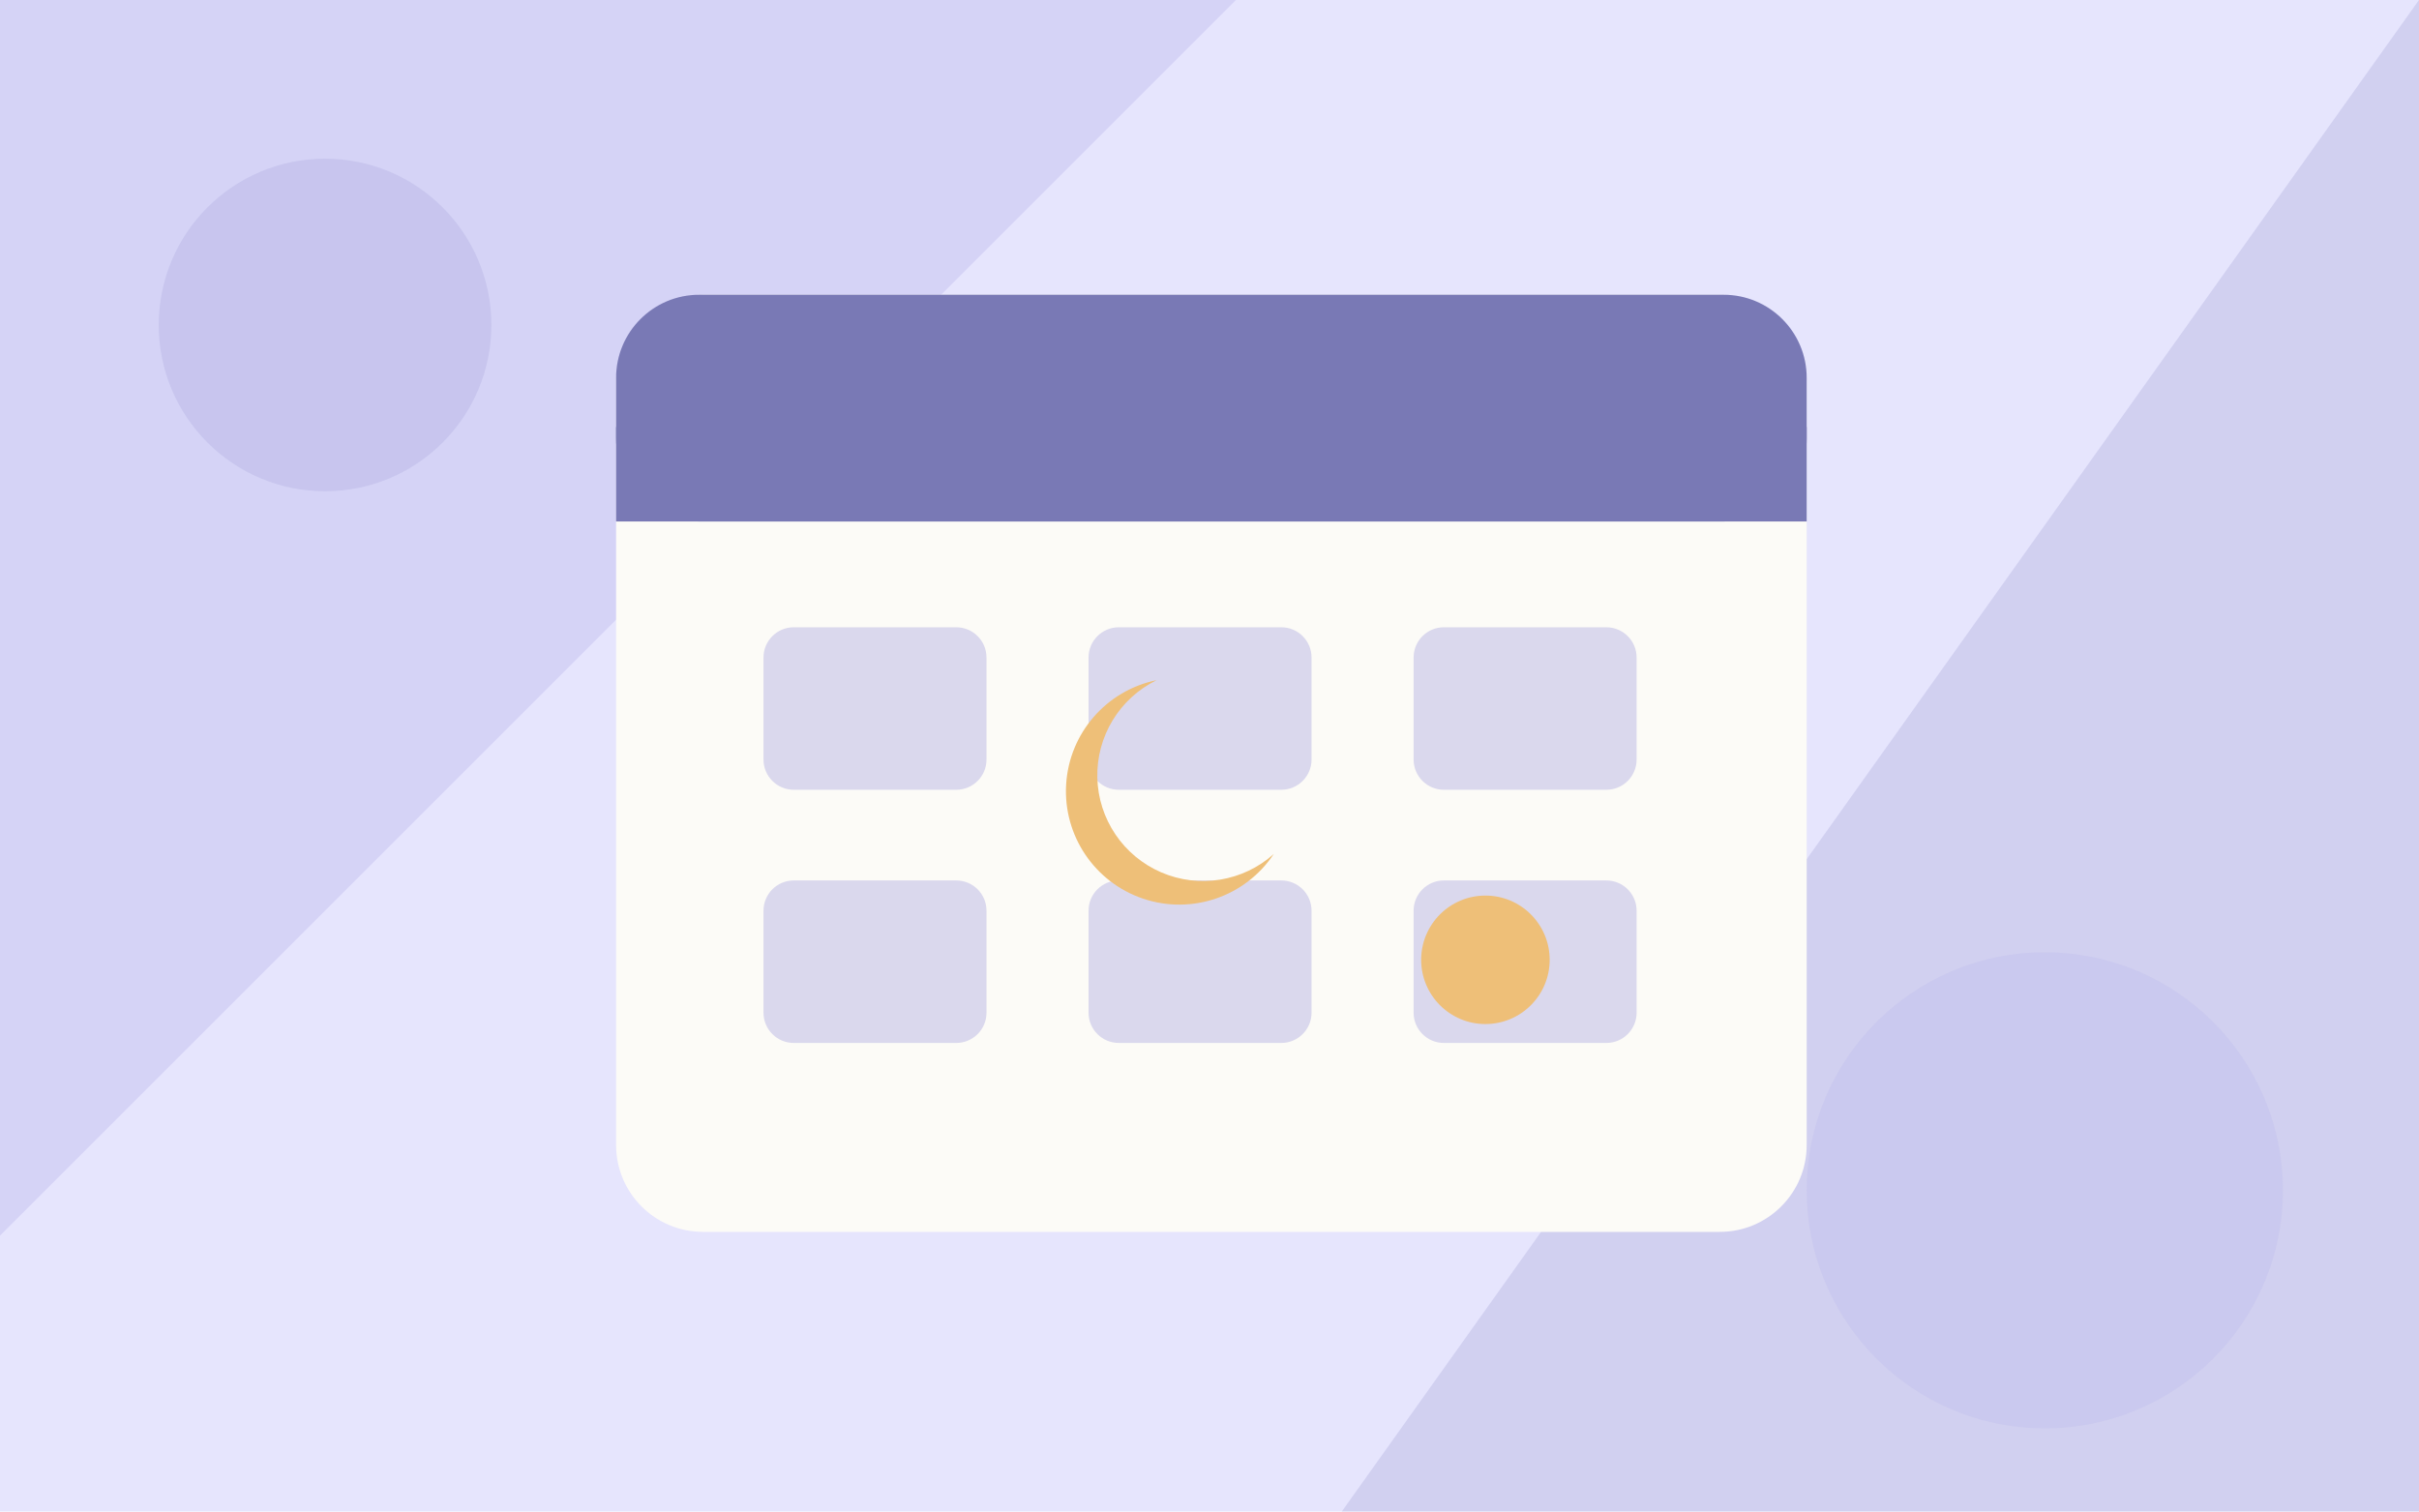
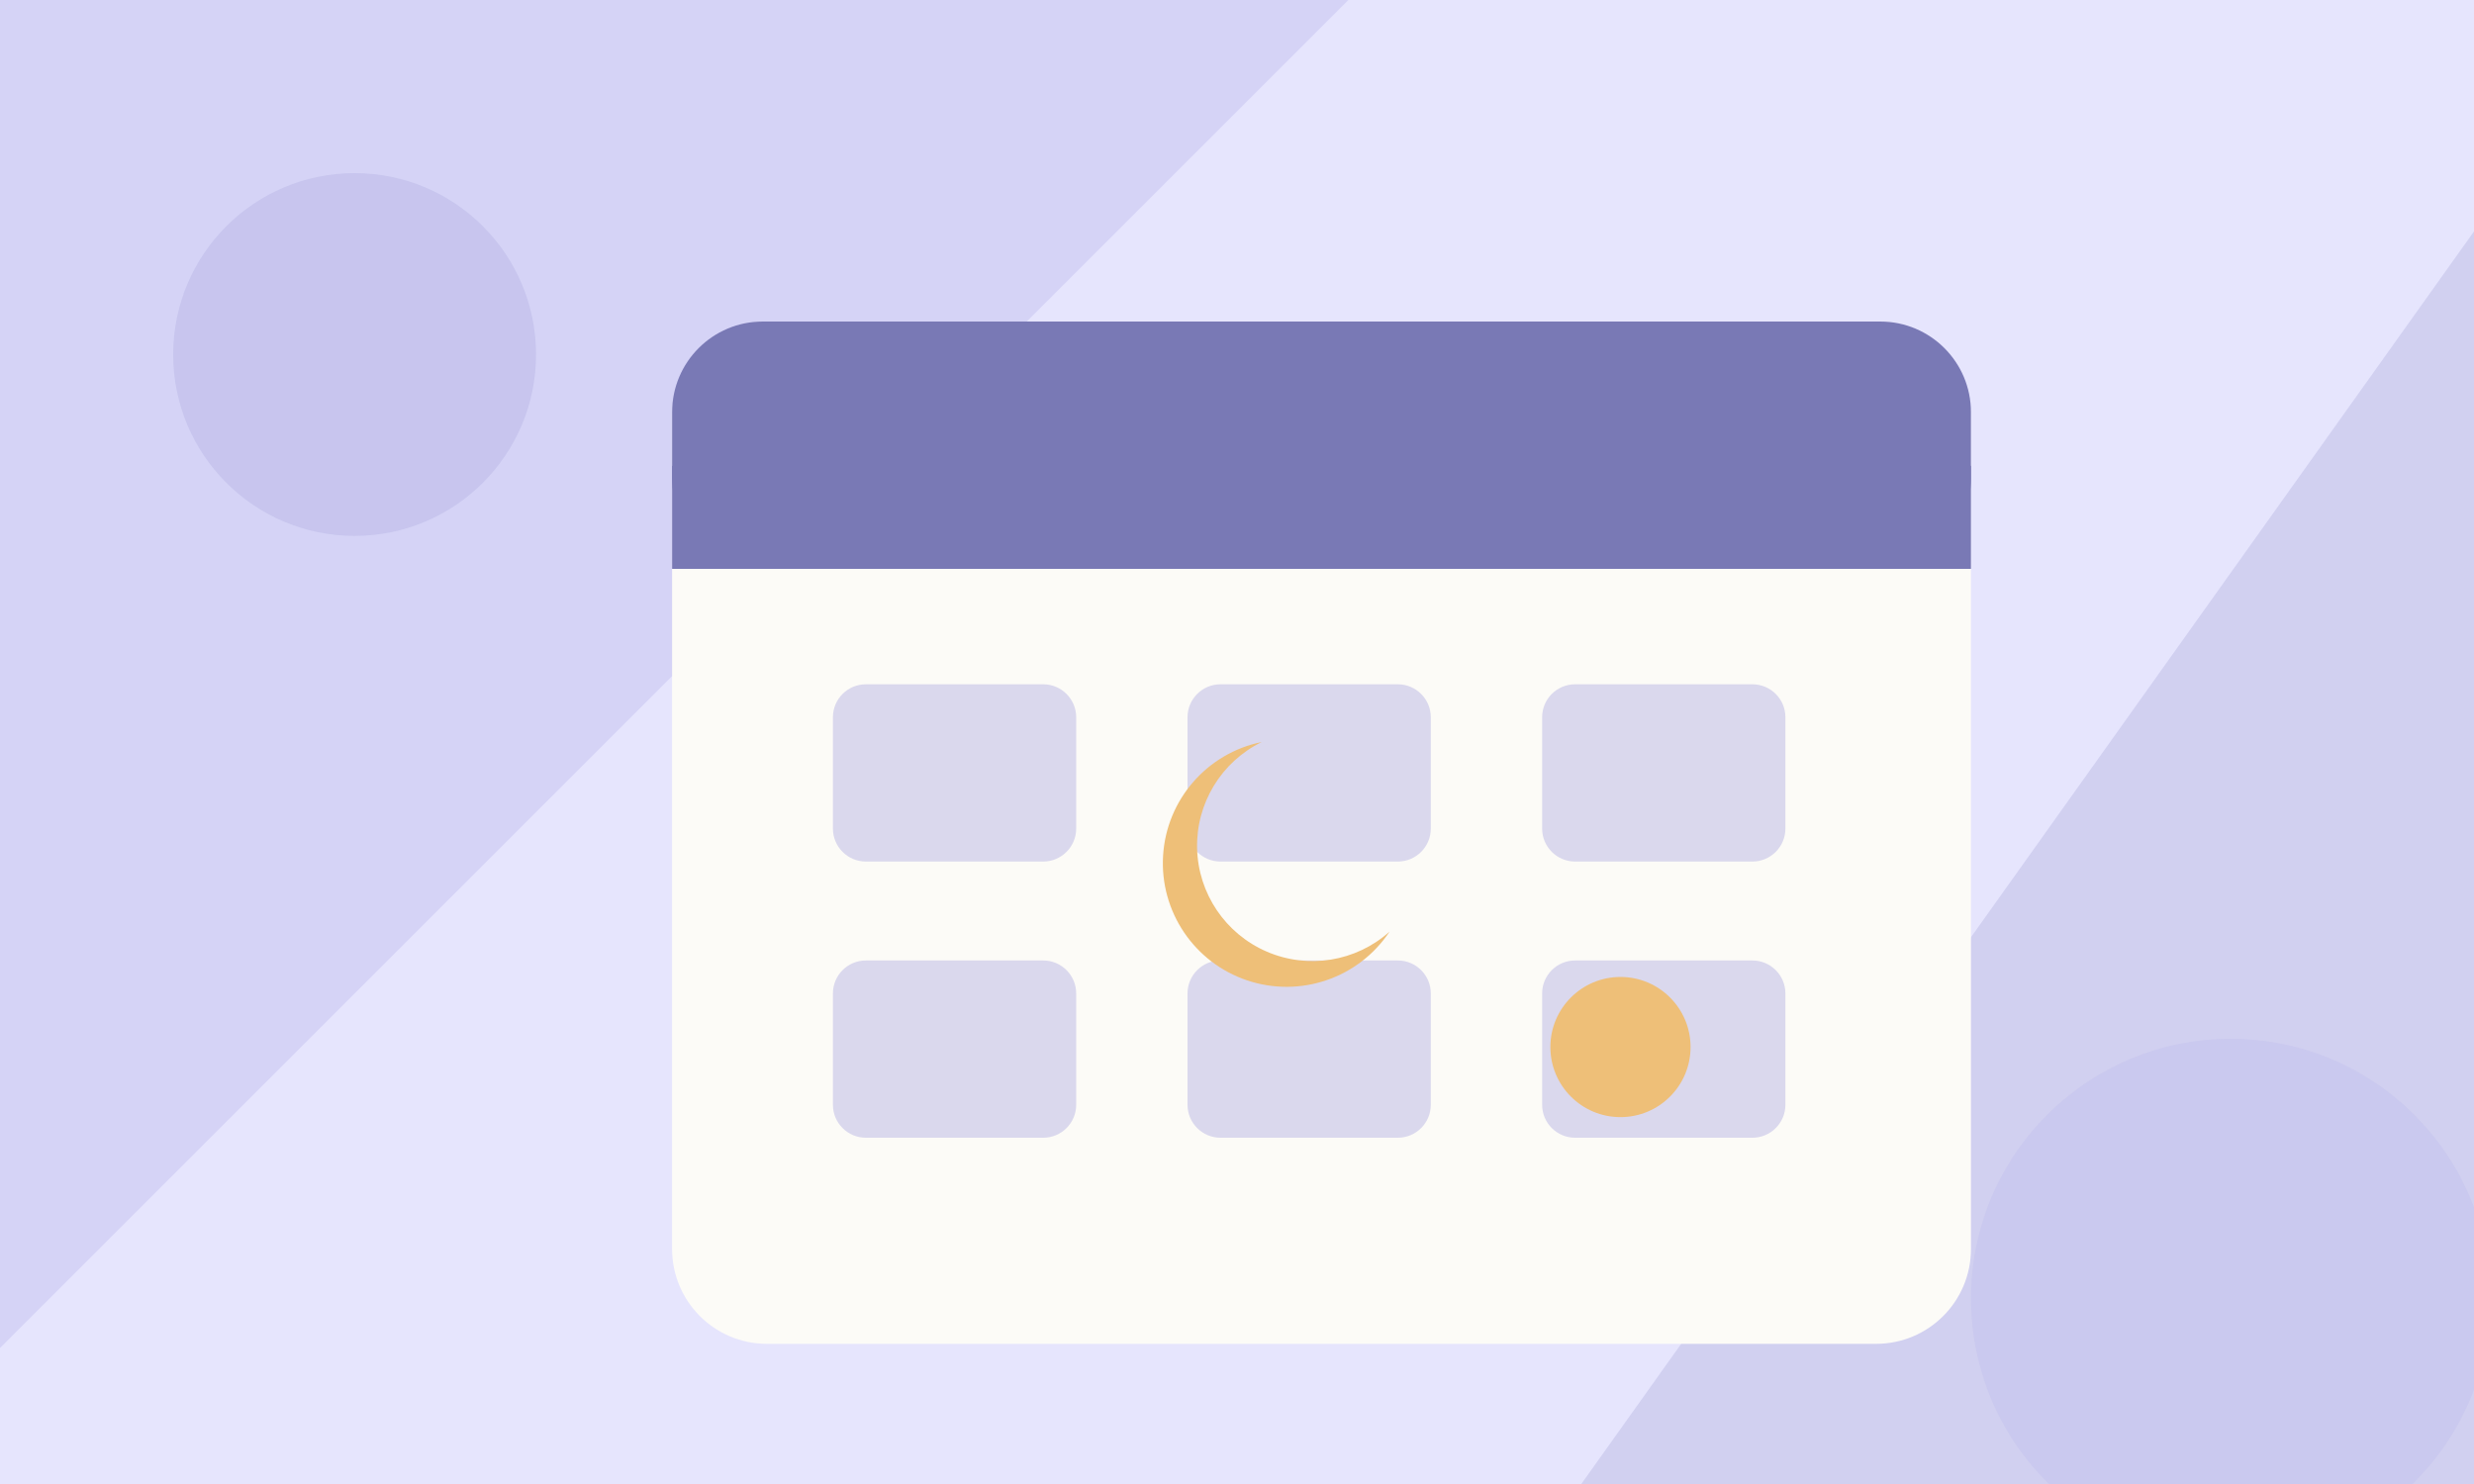
- <svg xmlns="http://www.w3.org/2000/svg" viewBox="0 0 640 400" role="img" aria-label="sunnah fasting planner geometric illustration">
-   <rect width="640" height="400" fill="#e6e5fd" />
+ <svg xmlns="http://www.w3.org/2000/svg" viewBox="0 0 600 360" role="img" aria-label="sunnah fasting planner geometric illustration">
+   <polygon points="0,0 120,0 0,100" fill="#c9e0ce" opacity=".2" />
+   <polygon points="120,0 235,0 176,89" fill="#b6d5c4" opacity=".2" />
+   <polygon points="235,0 346,0 292,65" fill="#e0e7d4" opacity=".2" />
+   <polygon points="346,0 460,0 418,84" fill="#d3e0c5" opacity=".2" />
+   <polygon points="460,0 600,0 600,95" fill="#b4d0c2" opacity=".2" />
+   <polygon points="0,260 75,360 0,360" fill="#eddcc7" opacity=".2" />
+   <polygon points="75,360 190,360 133,286" fill="#decbbd" opacity=".2" />
+   <polygon points="190,360 320,360 250,299" fill="#bfcdd0" opacity=".2" />
+   <polygon points="320,360 460,360 394,290" fill="#c3dae0" opacity=".2" />
+   <polygon points="460,360 600,360 600,270" fill="#d8cbd6" opacity=".2" />
+   <rect width="600" height="360" fill="#e6e5fd" />
  <path d="M0 0h327L0 327z" fill="#b5b3e9" opacity=".35" />
  <path d="M640 0v400H355z" fill="#8887c7" opacity=".23" />
  <circle cx="86" cy="86" r="44" fill="#8887c7" opacity=".18" />
  <circle cx="541" cy="315" r="63" fill="#b5b3e9" opacity=".24" />
  <rect x="163" y="78" width="315" height="248" rx="23" fill="#fcfbf7" />
  <rect x="163" y="78" width="315" height="60" rx="22" fill="#7979b5" />
  <rect x="163" y="113" width="315" height="25" fill="#7979b5" />
  <g fill="#dad8ed">
    <rect x="202" y="166" width="59" height="43" rx="8" />
    <rect x="288" y="166" width="59" height="43" rx="8" />
    <rect x="374" y="166" width="59" height="43" rx="8" />
    <rect x="202" y="233" width="59" height="43" rx="8" />
    <rect x="288" y="233" width="59" height="43" rx="8" />
    <rect x="374" y="233" width="59" height="43" rx="8" />
  </g>
  <path d="M306 180a30 30 0 1 0 31 46 28 28 0 1 1-31-46" fill="#eebf78" />
  <circle cx="393" cy="254" r="17" fill="#eebf78" />
</svg>
